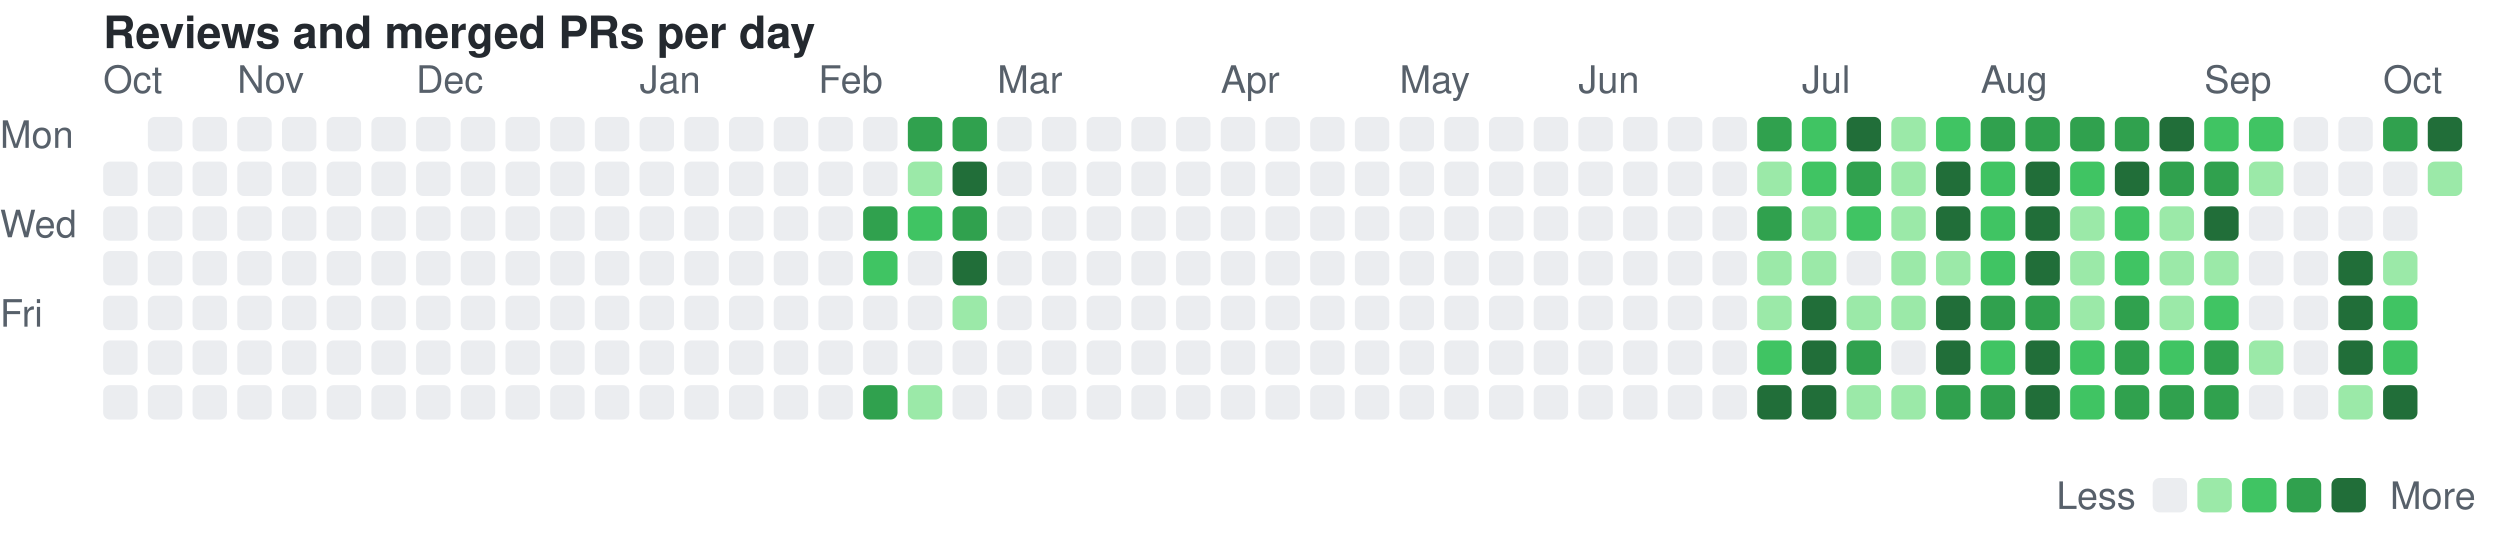
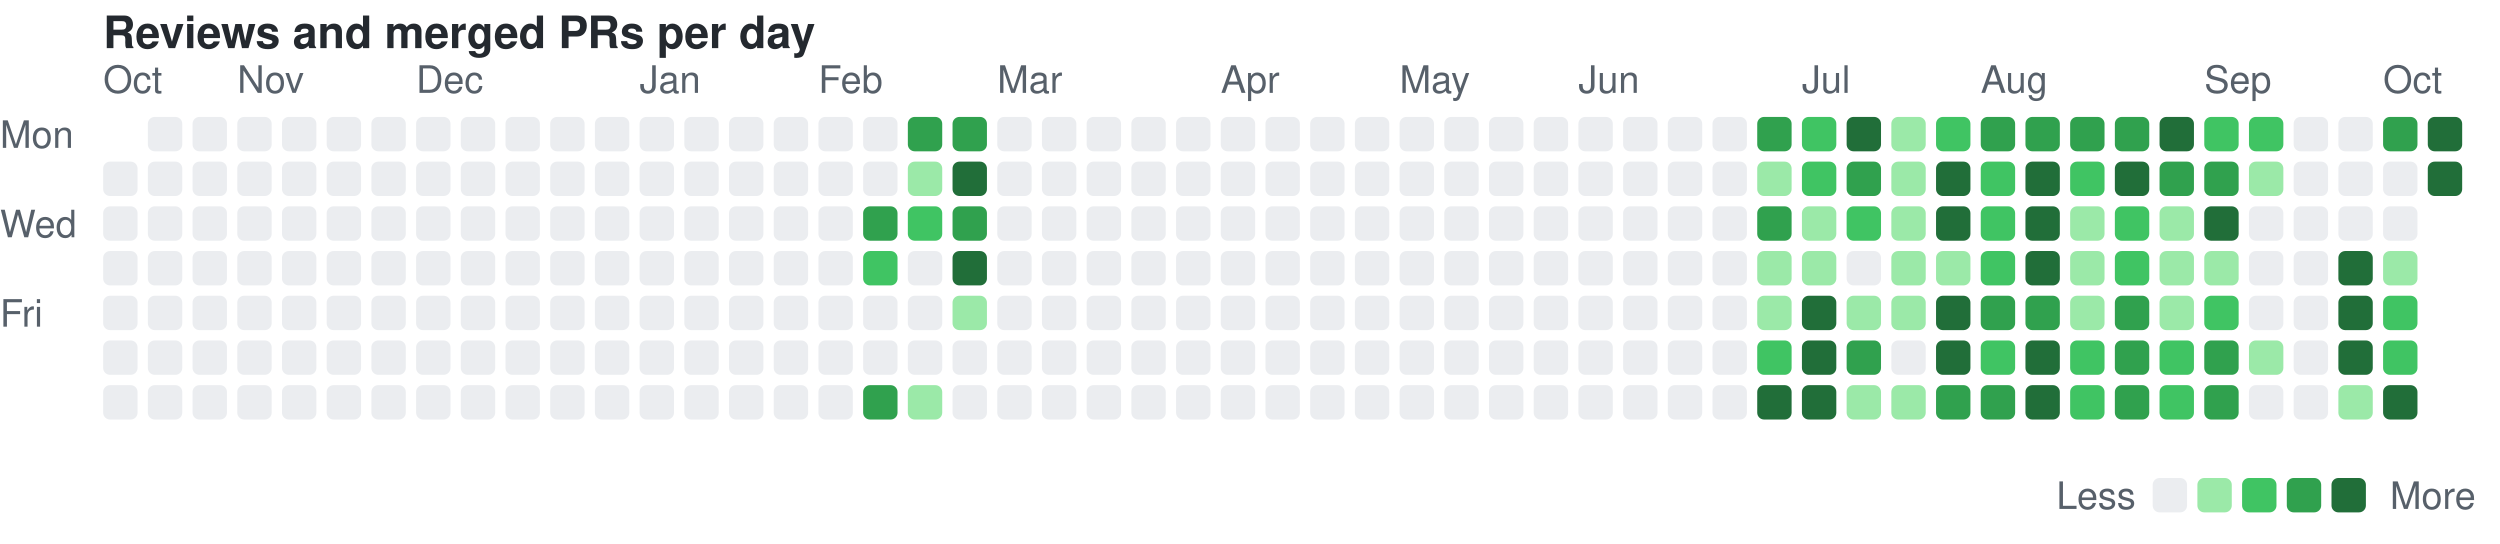
<svg xmlns="http://www.w3.org/2000/svg" width="727" height="158" viewBox="0 0 727 158" role="img" aria-label="Reviews and merged pull requests per day, last 12 months">
  <style>text{font:11px -apple-system,Segoe UI,Helvetica,Arial,sans-serif;fill:#57606a}.t{font-size:13px;font-weight:600;fill:#24292f}.l0{fill:#ebedf0}.l1{fill:#9be9a8}.l2{fill:#40c463}.l3{fill:#30a14e}.l4{fill:#216e39}@media (prefers-color-scheme:dark){text{fill:#8b949e}.t{fill:#e6edf3}.l0{fill:#161b22}.l1{fill:#0e4429}.l2{fill:#006d32}.l3{fill:#26a641}.l4{fill:#39d353}}</style>
  <text class="t" x="30" y="14">Reviews and merged PRs per day</text>
  <text x="30" y="27">Oct</text>
  <rect class="l0" x="30" y="47" width="10" height="10" rx="2" />
  <rect class="l0" x="30" y="60" width="10" height="10" rx="2" />
  <rect class="l0" x="30" y="73" width="10" height="10" rx="2" />
  <rect class="l0" x="30" y="86" width="10" height="10" rx="2" />
  <rect class="l0" x="30" y="99" width="10" height="10" rx="2" />
  <rect class="l0" x="30" y="112" width="10" height="10" rx="2" />
  <rect class="l0" x="43" y="34" width="10" height="10" rx="2" />
  <rect class="l0" x="43" y="47" width="10" height="10" rx="2" />
  <rect class="l0" x="43" y="60" width="10" height="10" rx="2" />
  <rect class="l0" x="43" y="73" width="10" height="10" rx="2" />
  <rect class="l0" x="43" y="86" width="10" height="10" rx="2" />
  <rect class="l0" x="43" y="99" width="10" height="10" rx="2" />
  <rect class="l0" x="43" y="112" width="10" height="10" rx="2" />
  <rect class="l0" x="56" y="34" width="10" height="10" rx="2" />
  <rect class="l0" x="56" y="47" width="10" height="10" rx="2" />
  <rect class="l0" x="56" y="60" width="10" height="10" rx="2" />
  <rect class="l0" x="56" y="73" width="10" height="10" rx="2" />
  <rect class="l0" x="56" y="86" width="10" height="10" rx="2" />
  <rect class="l0" x="56" y="99" width="10" height="10" rx="2" />
  <rect class="l0" x="56" y="112" width="10" height="10" rx="2" />
  <text x="69" y="27">Nov</text>
  <rect class="l0" x="69" y="34" width="10" height="10" rx="2" />
  <rect class="l0" x="69" y="47" width="10" height="10" rx="2" />
  <rect class="l0" x="69" y="60" width="10" height="10" rx="2" />
  <rect class="l0" x="69" y="73" width="10" height="10" rx="2" />
  <rect class="l0" x="69" y="86" width="10" height="10" rx="2" />
  <rect class="l0" x="69" y="99" width="10" height="10" rx="2" />
  <rect class="l0" x="69" y="112" width="10" height="10" rx="2" />
  <rect class="l0" x="82" y="34" width="10" height="10" rx="2" />
  <rect class="l0" x="82" y="47" width="10" height="10" rx="2" />
  <rect class="l0" x="82" y="60" width="10" height="10" rx="2" />
  <rect class="l0" x="82" y="73" width="10" height="10" rx="2" />
  <rect class="l0" x="82" y="86" width="10" height="10" rx="2" />
  <rect class="l0" x="82" y="99" width="10" height="10" rx="2" />
  <rect class="l0" x="82" y="112" width="10" height="10" rx="2" />
  <rect class="l0" x="95" y="34" width="10" height="10" rx="2" />
  <rect class="l0" x="95" y="47" width="10" height="10" rx="2" />
  <rect class="l0" x="95" y="60" width="10" height="10" rx="2" />
  <rect class="l0" x="95" y="73" width="10" height="10" rx="2" />
  <rect class="l0" x="95" y="86" width="10" height="10" rx="2" />
  <rect class="l0" x="95" y="99" width="10" height="10" rx="2" />
  <rect class="l0" x="95" y="112" width="10" height="10" rx="2" />
  <rect class="l0" x="108" y="34" width="10" height="10" rx="2" />
  <rect class="l0" x="108" y="47" width="10" height="10" rx="2" />
  <rect class="l0" x="108" y="60" width="10" height="10" rx="2" />
  <rect class="l0" x="108" y="73" width="10" height="10" rx="2" />
  <rect class="l0" x="108" y="86" width="10" height="10" rx="2" />
  <rect class="l0" x="108" y="99" width="10" height="10" rx="2" />
  <rect class="l0" x="108" y="112" width="10" height="10" rx="2" />
  <text x="121" y="27">Dec</text>
  <rect class="l0" x="121" y="34" width="10" height="10" rx="2" />
  <rect class="l0" x="121" y="47" width="10" height="10" rx="2" />
  <rect class="l0" x="121" y="60" width="10" height="10" rx="2" />
  <rect class="l0" x="121" y="73" width="10" height="10" rx="2" />
  <rect class="l0" x="121" y="86" width="10" height="10" rx="2" />
  <rect class="l0" x="121" y="99" width="10" height="10" rx="2" />
  <rect class="l0" x="121" y="112" width="10" height="10" rx="2" />
  <rect class="l0" x="134" y="34" width="10" height="10" rx="2" />
  <rect class="l0" x="134" y="47" width="10" height="10" rx="2" />
  <rect class="l0" x="134" y="60" width="10" height="10" rx="2" />
  <rect class="l0" x="134" y="73" width="10" height="10" rx="2" />
  <rect class="l0" x="134" y="86" width="10" height="10" rx="2" />
  <rect class="l0" x="134" y="99" width="10" height="10" rx="2" />
  <rect class="l0" x="134" y="112" width="10" height="10" rx="2" />
  <rect class="l0" x="147" y="34" width="10" height="10" rx="2" />
  <rect class="l0" x="147" y="47" width="10" height="10" rx="2" />
  <rect class="l0" x="147" y="60" width="10" height="10" rx="2" />
  <rect class="l0" x="147" y="73" width="10" height="10" rx="2" />
  <rect class="l0" x="147" y="86" width="10" height="10" rx="2" />
  <rect class="l0" x="147" y="99" width="10" height="10" rx="2" />
  <rect class="l0" x="147" y="112" width="10" height="10" rx="2" />
  <rect class="l0" x="160" y="34" width="10" height="10" rx="2" />
  <rect class="l0" x="160" y="47" width="10" height="10" rx="2" />
  <rect class="l0" x="160" y="60" width="10" height="10" rx="2" />
  <rect class="l0" x="160" y="73" width="10" height="10" rx="2" />
  <rect class="l0" x="160" y="86" width="10" height="10" rx="2" />
  <rect class="l0" x="160" y="99" width="10" height="10" rx="2" />
  <rect class="l0" x="160" y="112" width="10" height="10" rx="2" />
  <rect class="l0" x="173" y="34" width="10" height="10" rx="2" />
  <rect class="l0" x="173" y="47" width="10" height="10" rx="2" />
  <rect class="l0" x="173" y="60" width="10" height="10" rx="2" />
  <rect class="l0" x="173" y="73" width="10" height="10" rx="2" />
  <rect class="l0" x="173" y="86" width="10" height="10" rx="2" />
  <rect class="l0" x="173" y="99" width="10" height="10" rx="2" />
  <rect class="l0" x="173" y="112" width="10" height="10" rx="2" />
  <text x="186" y="27">Jan</text>
  <rect class="l0" x="186" y="34" width="10" height="10" rx="2" />
  <rect class="l0" x="186" y="47" width="10" height="10" rx="2" />
  <rect class="l0" x="186" y="60" width="10" height="10" rx="2" />
  <rect class="l0" x="186" y="73" width="10" height="10" rx="2" />
  <rect class="l0" x="186" y="86" width="10" height="10" rx="2" />
  <rect class="l0" x="186" y="99" width="10" height="10" rx="2" />
  <rect class="l0" x="186" y="112" width="10" height="10" rx="2" />
  <rect class="l0" x="199" y="34" width="10" height="10" rx="2" />
  <rect class="l0" x="199" y="47" width="10" height="10" rx="2" />
  <rect class="l0" x="199" y="60" width="10" height="10" rx="2" />
  <rect class="l0" x="199" y="73" width="10" height="10" rx="2" />
  <rect class="l0" x="199" y="86" width="10" height="10" rx="2" />
  <rect class="l0" x="199" y="99" width="10" height="10" rx="2" />
  <rect class="l0" x="199" y="112" width="10" height="10" rx="2" />
  <rect class="l0" x="212" y="34" width="10" height="10" rx="2" />
  <rect class="l0" x="212" y="47" width="10" height="10" rx="2" />
  <rect class="l0" x="212" y="60" width="10" height="10" rx="2" />
  <rect class="l0" x="212" y="73" width="10" height="10" rx="2" />
  <rect class="l0" x="212" y="86" width="10" height="10" rx="2" />
  <rect class="l0" x="212" y="99" width="10" height="10" rx="2" />
  <rect class="l0" x="212" y="112" width="10" height="10" rx="2" />
  <rect class="l0" x="225" y="34" width="10" height="10" rx="2" />
  <rect class="l0" x="225" y="47" width="10" height="10" rx="2" />
  <rect class="l0" x="225" y="60" width="10" height="10" rx="2" />
  <rect class="l0" x="225" y="73" width="10" height="10" rx="2" />
  <rect class="l0" x="225" y="86" width="10" height="10" rx="2" />
  <rect class="l0" x="225" y="99" width="10" height="10" rx="2" />
  <rect class="l0" x="225" y="112" width="10" height="10" rx="2" />
  <text x="238" y="27">Feb</text>
  <rect class="l0" x="238" y="34" width="10" height="10" rx="2" />
  <rect class="l0" x="238" y="47" width="10" height="10" rx="2" />
  <rect class="l0" x="238" y="60" width="10" height="10" rx="2" />
  <rect class="l0" x="238" y="73" width="10" height="10" rx="2" />
  <rect class="l0" x="238" y="86" width="10" height="10" rx="2" />
  <rect class="l0" x="238" y="99" width="10" height="10" rx="2" />
  <rect class="l0" x="238" y="112" width="10" height="10" rx="2" />
  <rect class="l0" x="251" y="34" width="10" height="10" rx="2" />
  <rect class="l0" x="251" y="47" width="10" height="10" rx="2" />
  <rect class="l3" x="251" y="60" width="10" height="10" rx="2" />
  <rect class="l2" x="251" y="73" width="10" height="10" rx="2" />
  <rect class="l0" x="251" y="86" width="10" height="10" rx="2" />
  <rect class="l0" x="251" y="99" width="10" height="10" rx="2" />
  <rect class="l3" x="251" y="112" width="10" height="10" rx="2" />
  <rect class="l3" x="264" y="34" width="10" height="10" rx="2" />
  <rect class="l1" x="264" y="47" width="10" height="10" rx="2" />
  <rect class="l2" x="264" y="60" width="10" height="10" rx="2" />
  <rect class="l0" x="264" y="73" width="10" height="10" rx="2" />
  <rect class="l0" x="264" y="86" width="10" height="10" rx="2" />
  <rect class="l0" x="264" y="99" width="10" height="10" rx="2" />
  <rect class="l1" x="264" y="112" width="10" height="10" rx="2" />
  <rect class="l3" x="277" y="34" width="10" height="10" rx="2" />
  <rect class="l4" x="277" y="47" width="10" height="10" rx="2" />
  <rect class="l3" x="277" y="60" width="10" height="10" rx="2" />
  <rect class="l4" x="277" y="73" width="10" height="10" rx="2" />
  <rect class="l1" x="277" y="86" width="10" height="10" rx="2" />
  <rect class="l0" x="277" y="99" width="10" height="10" rx="2" />
  <rect class="l0" x="277" y="112" width="10" height="10" rx="2" />
  <text x="290" y="27">Mar</text>
  <rect class="l0" x="290" y="34" width="10" height="10" rx="2" />
  <rect class="l0" x="290" y="47" width="10" height="10" rx="2" />
  <rect class="l0" x="290" y="60" width="10" height="10" rx="2" />
  <rect class="l0" x="290" y="73" width="10" height="10" rx="2" />
  <rect class="l0" x="290" y="86" width="10" height="10" rx="2" />
  <rect class="l0" x="290" y="99" width="10" height="10" rx="2" />
  <rect class="l0" x="290" y="112" width="10" height="10" rx="2" />
  <rect class="l0" x="303" y="34" width="10" height="10" rx="2" />
  <rect class="l0" x="303" y="47" width="10" height="10" rx="2" />
  <rect class="l0" x="303" y="60" width="10" height="10" rx="2" />
  <rect class="l0" x="303" y="73" width="10" height="10" rx="2" />
  <rect class="l0" x="303" y="86" width="10" height="10" rx="2" />
  <rect class="l0" x="303" y="99" width="10" height="10" rx="2" />
  <rect class="l0" x="303" y="112" width="10" height="10" rx="2" />
  <rect class="l0" x="316" y="34" width="10" height="10" rx="2" />
  <rect class="l0" x="316" y="47" width="10" height="10" rx="2" />
  <rect class="l0" x="316" y="60" width="10" height="10" rx="2" />
  <rect class="l0" x="316" y="73" width="10" height="10" rx="2" />
  <rect class="l0" x="316" y="86" width="10" height="10" rx="2" />
  <rect class="l0" x="316" y="99" width="10" height="10" rx="2" />
  <rect class="l0" x="316" y="112" width="10" height="10" rx="2" />
  <rect class="l0" x="329" y="34" width="10" height="10" rx="2" />
  <rect class="l0" x="329" y="47" width="10" height="10" rx="2" />
  <rect class="l0" x="329" y="60" width="10" height="10" rx="2" />
  <rect class="l0" x="329" y="73" width="10" height="10" rx="2" />
  <rect class="l0" x="329" y="86" width="10" height="10" rx="2" />
  <rect class="l0" x="329" y="99" width="10" height="10" rx="2" />
  <rect class="l0" x="329" y="112" width="10" height="10" rx="2" />
  <rect class="l0" x="342" y="34" width="10" height="10" rx="2" />
  <rect class="l0" x="342" y="47" width="10" height="10" rx="2" />
  <rect class="l0" x="342" y="60" width="10" height="10" rx="2" />
  <rect class="l0" x="342" y="73" width="10" height="10" rx="2" />
  <rect class="l0" x="342" y="86" width="10" height="10" rx="2" />
  <rect class="l0" x="342" y="99" width="10" height="10" rx="2" />
  <rect class="l0" x="342" y="112" width="10" height="10" rx="2" />
  <text x="355" y="27">Apr</text>
  <rect class="l0" x="355" y="34" width="10" height="10" rx="2" />
  <rect class="l0" x="355" y="47" width="10" height="10" rx="2" />
  <rect class="l0" x="355" y="60" width="10" height="10" rx="2" />
  <rect class="l0" x="355" y="73" width="10" height="10" rx="2" />
  <rect class="l0" x="355" y="86" width="10" height="10" rx="2" />
  <rect class="l0" x="355" y="99" width="10" height="10" rx="2" />
  <rect class="l0" x="355" y="112" width="10" height="10" rx="2" />
  <rect class="l0" x="368" y="34" width="10" height="10" rx="2" />
  <rect class="l0" x="368" y="47" width="10" height="10" rx="2" />
  <rect class="l0" x="368" y="60" width="10" height="10" rx="2" />
  <rect class="l0" x="368" y="73" width="10" height="10" rx="2" />
  <rect class="l0" x="368" y="86" width="10" height="10" rx="2" />
  <rect class="l0" x="368" y="99" width="10" height="10" rx="2" />
  <rect class="l0" x="368" y="112" width="10" height="10" rx="2" />
  <rect class="l0" x="381" y="34" width="10" height="10" rx="2" />
  <rect class="l0" x="381" y="47" width="10" height="10" rx="2" />
  <rect class="l0" x="381" y="60" width="10" height="10" rx="2" />
  <rect class="l0" x="381" y="73" width="10" height="10" rx="2" />
  <rect class="l0" x="381" y="86" width="10" height="10" rx="2" />
  <rect class="l0" x="381" y="99" width="10" height="10" rx="2" />
  <rect class="l0" x="381" y="112" width="10" height="10" rx="2" />
  <rect class="l0" x="394" y="34" width="10" height="10" rx="2" />
  <rect class="l0" x="394" y="47" width="10" height="10" rx="2" />
  <rect class="l0" x="394" y="60" width="10" height="10" rx="2" />
  <rect class="l0" x="394" y="73" width="10" height="10" rx="2" />
  <rect class="l0" x="394" y="86" width="10" height="10" rx="2" />
  <rect class="l0" x="394" y="99" width="10" height="10" rx="2" />
  <rect class="l0" x="394" y="112" width="10" height="10" rx="2" />
  <text x="407" y="27">May</text>
  <rect class="l0" x="407" y="34" width="10" height="10" rx="2" />
  <rect class="l0" x="407" y="47" width="10" height="10" rx="2" />
  <rect class="l0" x="407" y="60" width="10" height="10" rx="2" />
  <rect class="l0" x="407" y="73" width="10" height="10" rx="2" />
  <rect class="l0" x="407" y="86" width="10" height="10" rx="2" />
  <rect class="l0" x="407" y="99" width="10" height="10" rx="2" />
  <rect class="l0" x="407" y="112" width="10" height="10" rx="2" />
  <rect class="l0" x="420" y="34" width="10" height="10" rx="2" />
  <rect class="l0" x="420" y="47" width="10" height="10" rx="2" />
  <rect class="l0" x="420" y="60" width="10" height="10" rx="2" />
  <rect class="l0" x="420" y="73" width="10" height="10" rx="2" />
  <rect class="l0" x="420" y="86" width="10" height="10" rx="2" />
  <rect class="l0" x="420" y="99" width="10" height="10" rx="2" />
  <rect class="l0" x="420" y="112" width="10" height="10" rx="2" />
  <rect class="l0" x="433" y="34" width="10" height="10" rx="2" />
  <rect class="l0" x="433" y="47" width="10" height="10" rx="2" />
  <rect class="l0" x="433" y="60" width="10" height="10" rx="2" />
  <rect class="l0" x="433" y="73" width="10" height="10" rx="2" />
  <rect class="l0" x="433" y="86" width="10" height="10" rx="2" />
  <rect class="l0" x="433" y="99" width="10" height="10" rx="2" />
  <rect class="l0" x="433" y="112" width="10" height="10" rx="2" />
  <rect class="l0" x="446" y="34" width="10" height="10" rx="2" />
  <rect class="l0" x="446" y="47" width="10" height="10" rx="2" />
  <rect class="l0" x="446" y="60" width="10" height="10" rx="2" />
  <rect class="l0" x="446" y="73" width="10" height="10" rx="2" />
  <rect class="l0" x="446" y="86" width="10" height="10" rx="2" />
  <rect class="l0" x="446" y="99" width="10" height="10" rx="2" />
  <rect class="l0" x="446" y="112" width="10" height="10" rx="2" />
  <text x="459" y="27">Jun</text>
  <rect class="l0" x="459" y="34" width="10" height="10" rx="2" />
  <rect class="l0" x="459" y="47" width="10" height="10" rx="2" />
  <rect class="l0" x="459" y="60" width="10" height="10" rx="2" />
  <rect class="l0" x="459" y="73" width="10" height="10" rx="2" />
  <rect class="l0" x="459" y="86" width="10" height="10" rx="2" />
  <rect class="l0" x="459" y="99" width="10" height="10" rx="2" />
  <rect class="l0" x="459" y="112" width="10" height="10" rx="2" />
  <rect class="l0" x="472" y="34" width="10" height="10" rx="2" />
  <rect class="l0" x="472" y="47" width="10" height="10" rx="2" />
  <rect class="l0" x="472" y="60" width="10" height="10" rx="2" />
  <rect class="l0" x="472" y="73" width="10" height="10" rx="2" />
  <rect class="l0" x="472" y="86" width="10" height="10" rx="2" />
  <rect class="l0" x="472" y="99" width="10" height="10" rx="2" />
  <rect class="l0" x="472" y="112" width="10" height="10" rx="2" />
  <rect class="l0" x="485" y="34" width="10" height="10" rx="2" />
  <rect class="l0" x="485" y="47" width="10" height="10" rx="2" />
  <rect class="l0" x="485" y="60" width="10" height="10" rx="2" />
  <rect class="l0" x="485" y="73" width="10" height="10" rx="2" />
  <rect class="l0" x="485" y="86" width="10" height="10" rx="2" />
  <rect class="l0" x="485" y="99" width="10" height="10" rx="2" />
  <rect class="l0" x="485" y="112" width="10" height="10" rx="2" />
  <rect class="l0" x="498" y="34" width="10" height="10" rx="2" />
  <rect class="l0" x="498" y="47" width="10" height="10" rx="2" />
  <rect class="l0" x="498" y="60" width="10" height="10" rx="2" />
  <rect class="l0" x="498" y="73" width="10" height="10" rx="2" />
  <rect class="l0" x="498" y="86" width="10" height="10" rx="2" />
  <rect class="l0" x="498" y="99" width="10" height="10" rx="2" />
  <rect class="l0" x="498" y="112" width="10" height="10" rx="2" />
  <rect class="l3" x="511" y="34" width="10" height="10" rx="2" />
  <rect class="l1" x="511" y="47" width="10" height="10" rx="2" />
  <rect class="l3" x="511" y="60" width="10" height="10" rx="2" />
  <rect class="l1" x="511" y="73" width="10" height="10" rx="2" />
  <rect class="l1" x="511" y="86" width="10" height="10" rx="2" />
  <rect class="l2" x="511" y="99" width="10" height="10" rx="2" />
  <rect class="l4" x="511" y="112" width="10" height="10" rx="2" />
  <text x="524" y="27">Jul</text>
  <rect class="l2" x="524" y="34" width="10" height="10" rx="2" />
  <rect class="l2" x="524" y="47" width="10" height="10" rx="2" />
  <rect class="l1" x="524" y="60" width="10" height="10" rx="2" />
  <rect class="l1" x="524" y="73" width="10" height="10" rx="2" />
  <rect class="l4" x="524" y="86" width="10" height="10" rx="2" />
  <rect class="l4" x="524" y="99" width="10" height="10" rx="2" />
  <rect class="l4" x="524" y="112" width="10" height="10" rx="2" />
  <rect class="l4" x="537" y="34" width="10" height="10" rx="2" />
  <rect class="l3" x="537" y="47" width="10" height="10" rx="2" />
  <rect class="l2" x="537" y="60" width="10" height="10" rx="2" />
  <rect class="l0" x="537" y="73" width="10" height="10" rx="2" />
  <rect class="l1" x="537" y="86" width="10" height="10" rx="2" />
  <rect class="l3" x="537" y="99" width="10" height="10" rx="2" />
  <rect class="l1" x="537" y="112" width="10" height="10" rx="2" />
  <rect class="l1" x="550" y="34" width="10" height="10" rx="2" />
  <rect class="l1" x="550" y="47" width="10" height="10" rx="2" />
  <rect class="l1" x="550" y="60" width="10" height="10" rx="2" />
  <rect class="l1" x="550" y="73" width="10" height="10" rx="2" />
  <rect class="l1" x="550" y="86" width="10" height="10" rx="2" />
  <rect class="l0" x="550" y="99" width="10" height="10" rx="2" />
  <rect class="l1" x="550" y="112" width="10" height="10" rx="2" />
  <rect class="l2" x="563" y="34" width="10" height="10" rx="2" />
  <rect class="l4" x="563" y="47" width="10" height="10" rx="2" />
  <rect class="l4" x="563" y="60" width="10" height="10" rx="2" />
  <rect class="l1" x="563" y="73" width="10" height="10" rx="2" />
  <rect class="l4" x="563" y="86" width="10" height="10" rx="2" />
  <rect class="l4" x="563" y="99" width="10" height="10" rx="2" />
  <rect class="l3" x="563" y="112" width="10" height="10" rx="2" />
  <text x="576" y="27">Aug</text>
  <rect class="l3" x="576" y="34" width="10" height="10" rx="2" />
  <rect class="l2" x="576" y="47" width="10" height="10" rx="2" />
  <rect class="l2" x="576" y="60" width="10" height="10" rx="2" />
  <rect class="l2" x="576" y="73" width="10" height="10" rx="2" />
  <rect class="l3" x="576" y="86" width="10" height="10" rx="2" />
  <rect class="l2" x="576" y="99" width="10" height="10" rx="2" />
  <rect class="l3" x="576" y="112" width="10" height="10" rx="2" />
  <rect class="l3" x="589" y="34" width="10" height="10" rx="2" />
  <rect class="l4" x="589" y="47" width="10" height="10" rx="2" />
  <rect class="l4" x="589" y="60" width="10" height="10" rx="2" />
  <rect class="l4" x="589" y="73" width="10" height="10" rx="2" />
  <rect class="l3" x="589" y="86" width="10" height="10" rx="2" />
  <rect class="l4" x="589" y="99" width="10" height="10" rx="2" />
  <rect class="l4" x="589" y="112" width="10" height="10" rx="2" />
  <rect class="l3" x="602" y="34" width="10" height="10" rx="2" />
  <rect class="l2" x="602" y="47" width="10" height="10" rx="2" />
  <rect class="l1" x="602" y="60" width="10" height="10" rx="2" />
  <rect class="l1" x="602" y="73" width="10" height="10" rx="2" />
  <rect class="l1" x="602" y="86" width="10" height="10" rx="2" />
  <rect class="l2" x="602" y="99" width="10" height="10" rx="2" />
  <rect class="l2" x="602" y="112" width="10" height="10" rx="2" />
  <rect class="l3" x="615" y="34" width="10" height="10" rx="2" />
  <rect class="l4" x="615" y="47" width="10" height="10" rx="2" />
  <rect class="l2" x="615" y="60" width="10" height="10" rx="2" />
  <rect class="l2" x="615" y="73" width="10" height="10" rx="2" />
  <rect class="l3" x="615" y="86" width="10" height="10" rx="2" />
  <rect class="l3" x="615" y="99" width="10" height="10" rx="2" />
  <rect class="l3" x="615" y="112" width="10" height="10" rx="2" />
  <rect class="l4" x="628" y="34" width="10" height="10" rx="2" />
  <rect class="l3" x="628" y="47" width="10" height="10" rx="2" />
  <rect class="l1" x="628" y="60" width="10" height="10" rx="2" />
  <rect class="l1" x="628" y="73" width="10" height="10" rx="2" />
  <rect class="l1" x="628" y="86" width="10" height="10" rx="2" />
  <rect class="l2" x="628" y="99" width="10" height="10" rx="2" />
-   <rect class="l3" x="628" y="112" width="10" height="10" rx="2" />
+   <rect class="l2" x="628" y="112" width="10" height="10" rx="2" />
  <text x="641" y="27">Sep</text>
  <rect class="l2" x="641" y="34" width="10" height="10" rx="2" />
  <rect class="l3" x="641" y="47" width="10" height="10" rx="2" />
  <rect class="l4" x="641" y="60" width="10" height="10" rx="2" />
  <rect class="l1" x="641" y="73" width="10" height="10" rx="2" />
  <rect class="l2" x="641" y="86" width="10" height="10" rx="2" />
  <rect class="l3" x="641" y="99" width="10" height="10" rx="2" />
  <rect class="l3" x="641" y="112" width="10" height="10" rx="2" />
  <rect class="l2" x="654" y="34" width="10" height="10" rx="2" />
  <rect class="l1" x="654" y="47" width="10" height="10" rx="2" />
  <rect class="l0" x="654" y="60" width="10" height="10" rx="2" />
  <rect class="l0" x="654" y="73" width="10" height="10" rx="2" />
  <rect class="l0" x="654" y="86" width="10" height="10" rx="2" />
  <rect class="l1" x="654" y="99" width="10" height="10" rx="2" />
  <rect class="l0" x="654" y="112" width="10" height="10" rx="2" />
  <rect class="l0" x="667" y="34" width="10" height="10" rx="2" />
  <rect class="l0" x="667" y="47" width="10" height="10" rx="2" />
  <rect class="l0" x="667" y="60" width="10" height="10" rx="2" />
  <rect class="l0" x="667" y="73" width="10" height="10" rx="2" />
  <rect class="l0" x="667" y="86" width="10" height="10" rx="2" />
  <rect class="l0" x="667" y="99" width="10" height="10" rx="2" />
  <rect class="l0" x="667" y="112" width="10" height="10" rx="2" />
  <rect class="l0" x="680" y="34" width="10" height="10" rx="2" />
  <rect class="l0" x="680" y="47" width="10" height="10" rx="2" />
  <rect class="l0" x="680" y="60" width="10" height="10" rx="2" />
  <rect class="l4" x="680" y="73" width="10" height="10" rx="2" />
  <rect class="l4" x="680" y="86" width="10" height="10" rx="2" />
  <rect class="l4" x="680" y="99" width="10" height="10" rx="2" />
  <rect class="l1" x="680" y="112" width="10" height="10" rx="2" />
  <text x="693" y="27">Oct</text>
  <rect class="l3" x="693" y="34" width="10" height="10" rx="2" />
  <rect class="l0" x="693" y="47" width="10" height="10" rx="2" />
  <rect class="l0" x="693" y="60" width="10" height="10" rx="2" />
  <rect class="l1" x="693" y="73" width="10" height="10" rx="2" />
  <rect class="l2" x="693" y="86" width="10" height="10" rx="2" />
  <rect class="l2" x="693" y="99" width="10" height="10" rx="2" />
  <rect class="l4" x="693" y="112" width="10" height="10" rx="2" />
  <rect class="l4" x="706" y="34" width="10" height="10" rx="2" />
-   <rect class="l1" x="706" y="47" width="10" height="10" rx="2" />
+   <rect class="l4" x="706" y="47" width="10" height="10" rx="2" />
  <text x="0" y="43">Mon</text>
  <text x="0" y="69">Wed</text>
  <text x="0" y="95">Fri</text>
  <text x="598" y="148">Less</text>
  <rect class="l0" x="626" y="139" width="10" height="10" rx="2" />
  <rect class="l1" x="639" y="139" width="10" height="10" rx="2" />
  <rect class="l2" x="652" y="139" width="10" height="10" rx="2" />
  <rect class="l3" x="665" y="139" width="10" height="10" rx="2" />
  <rect class="l4" x="678" y="139" width="10" height="10" rx="2" />
  <text x="695" y="148">More</text>
</svg>
